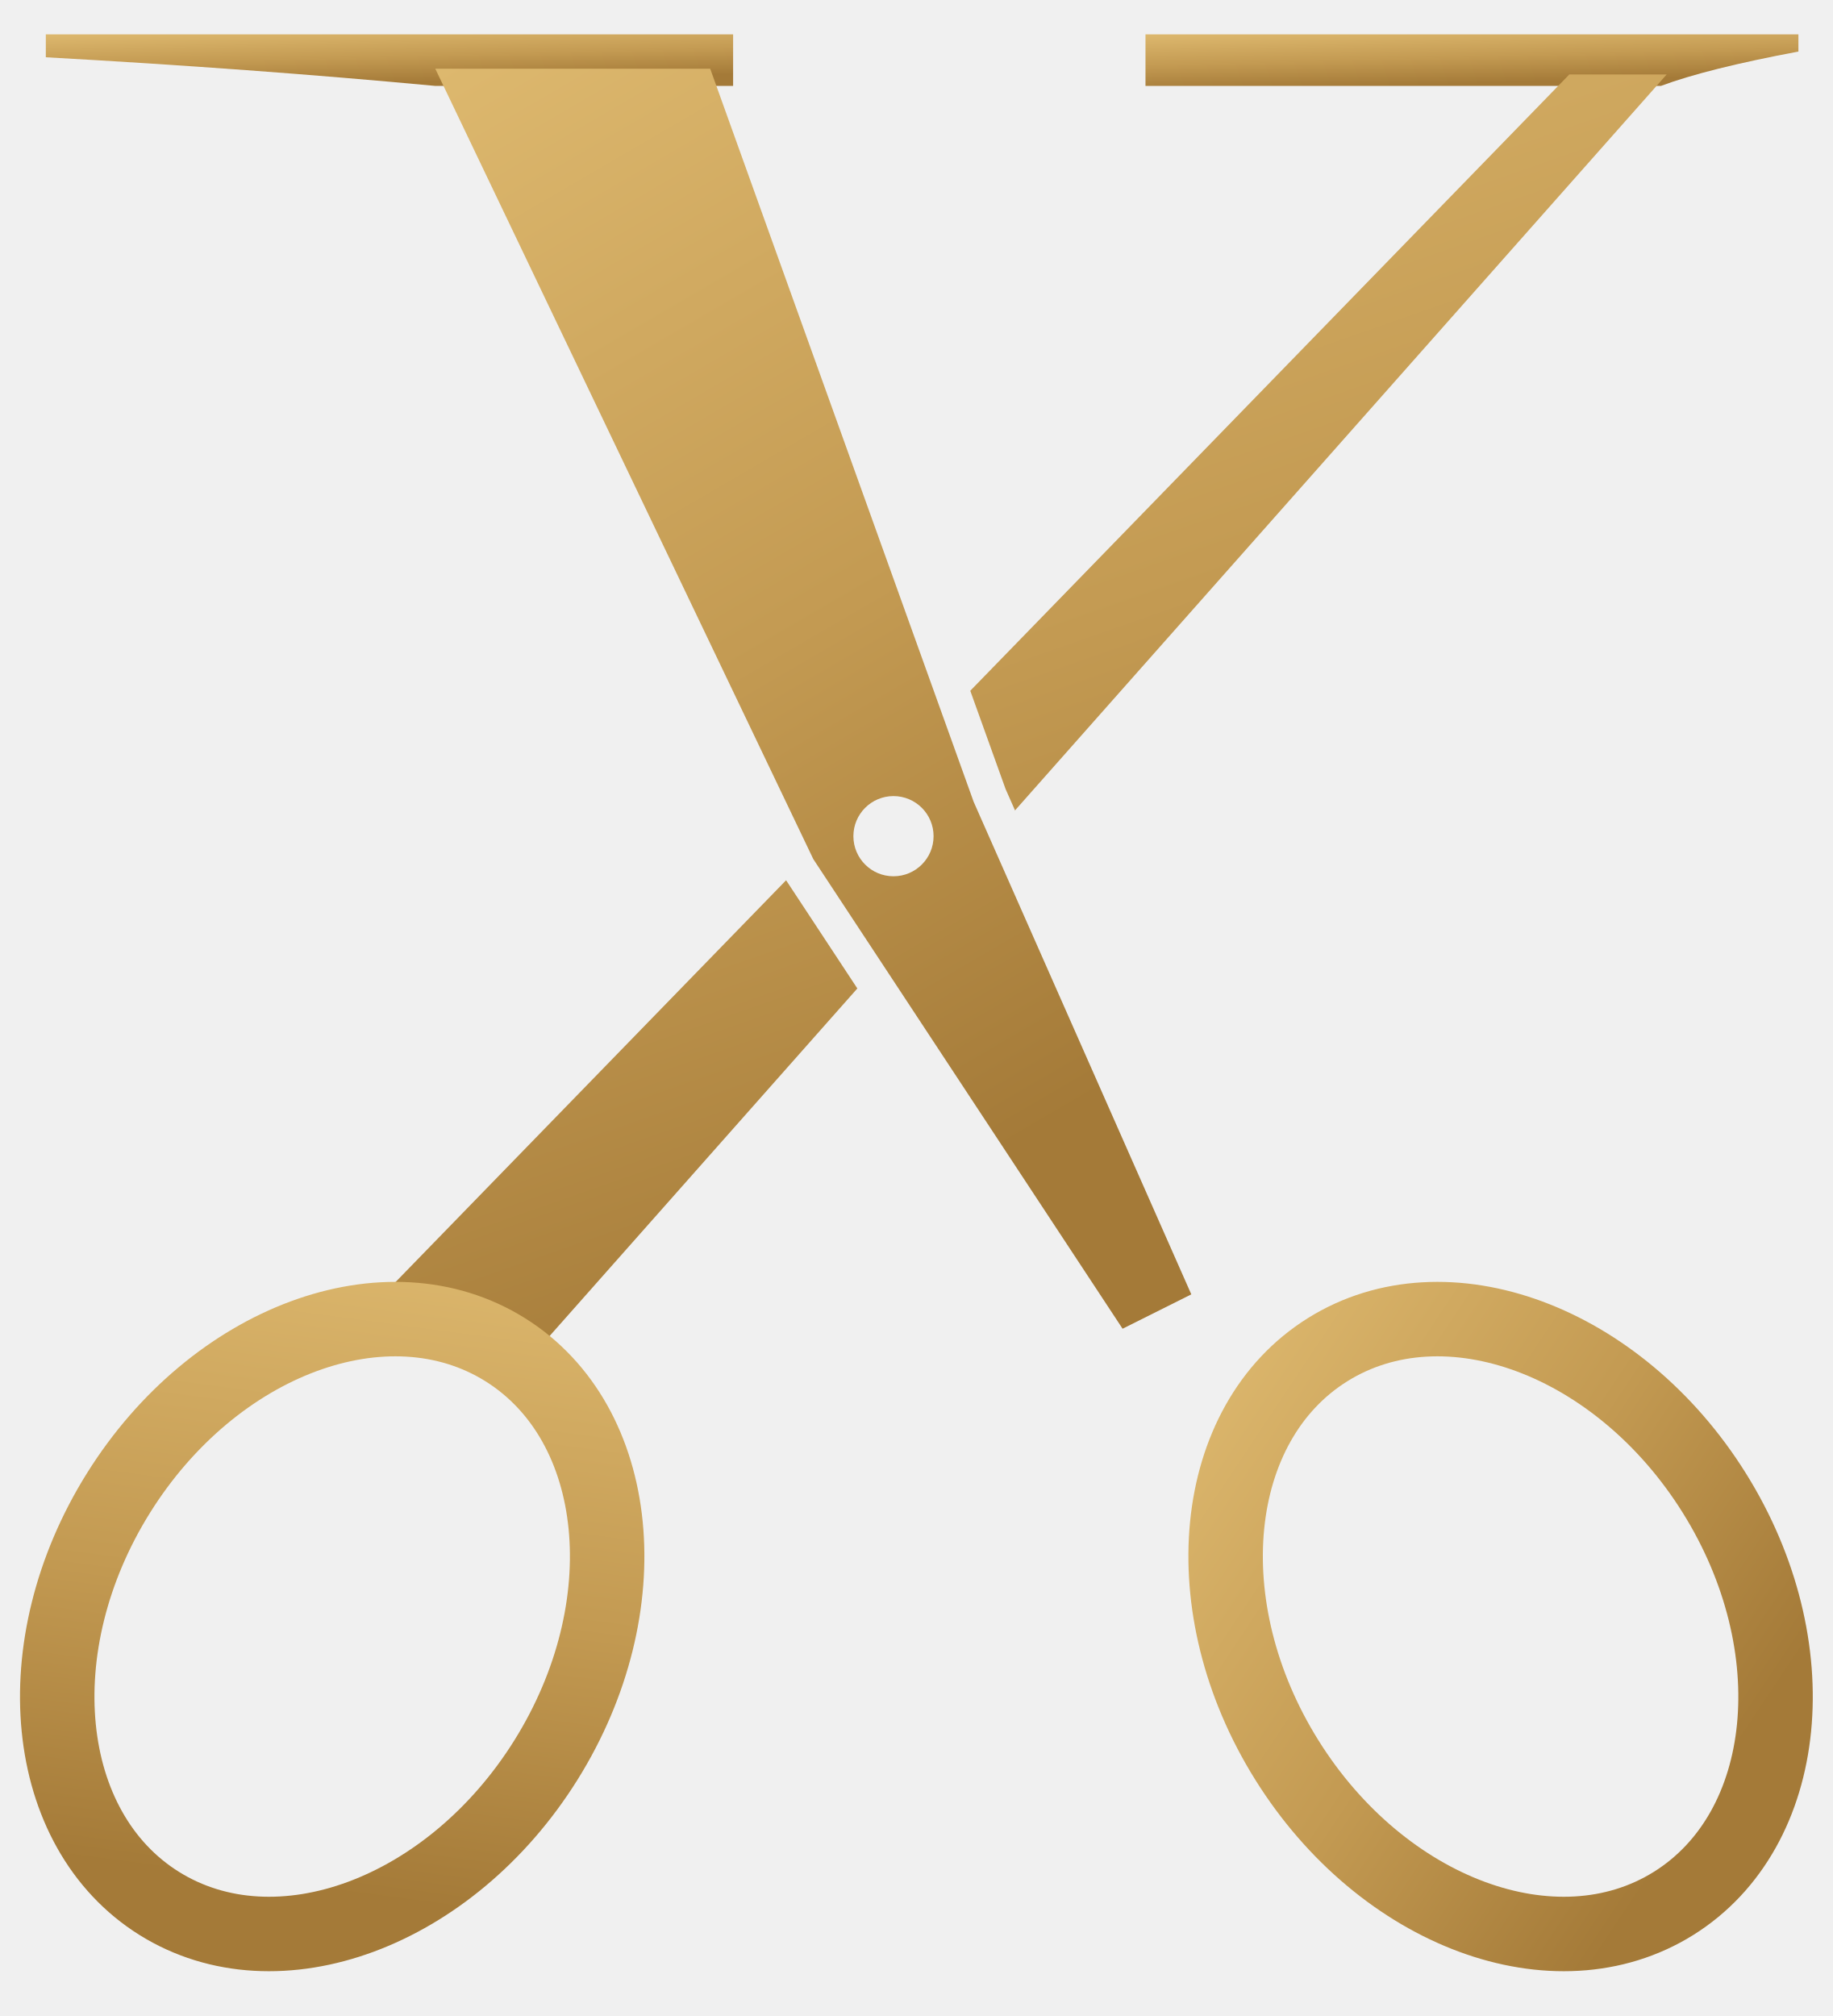
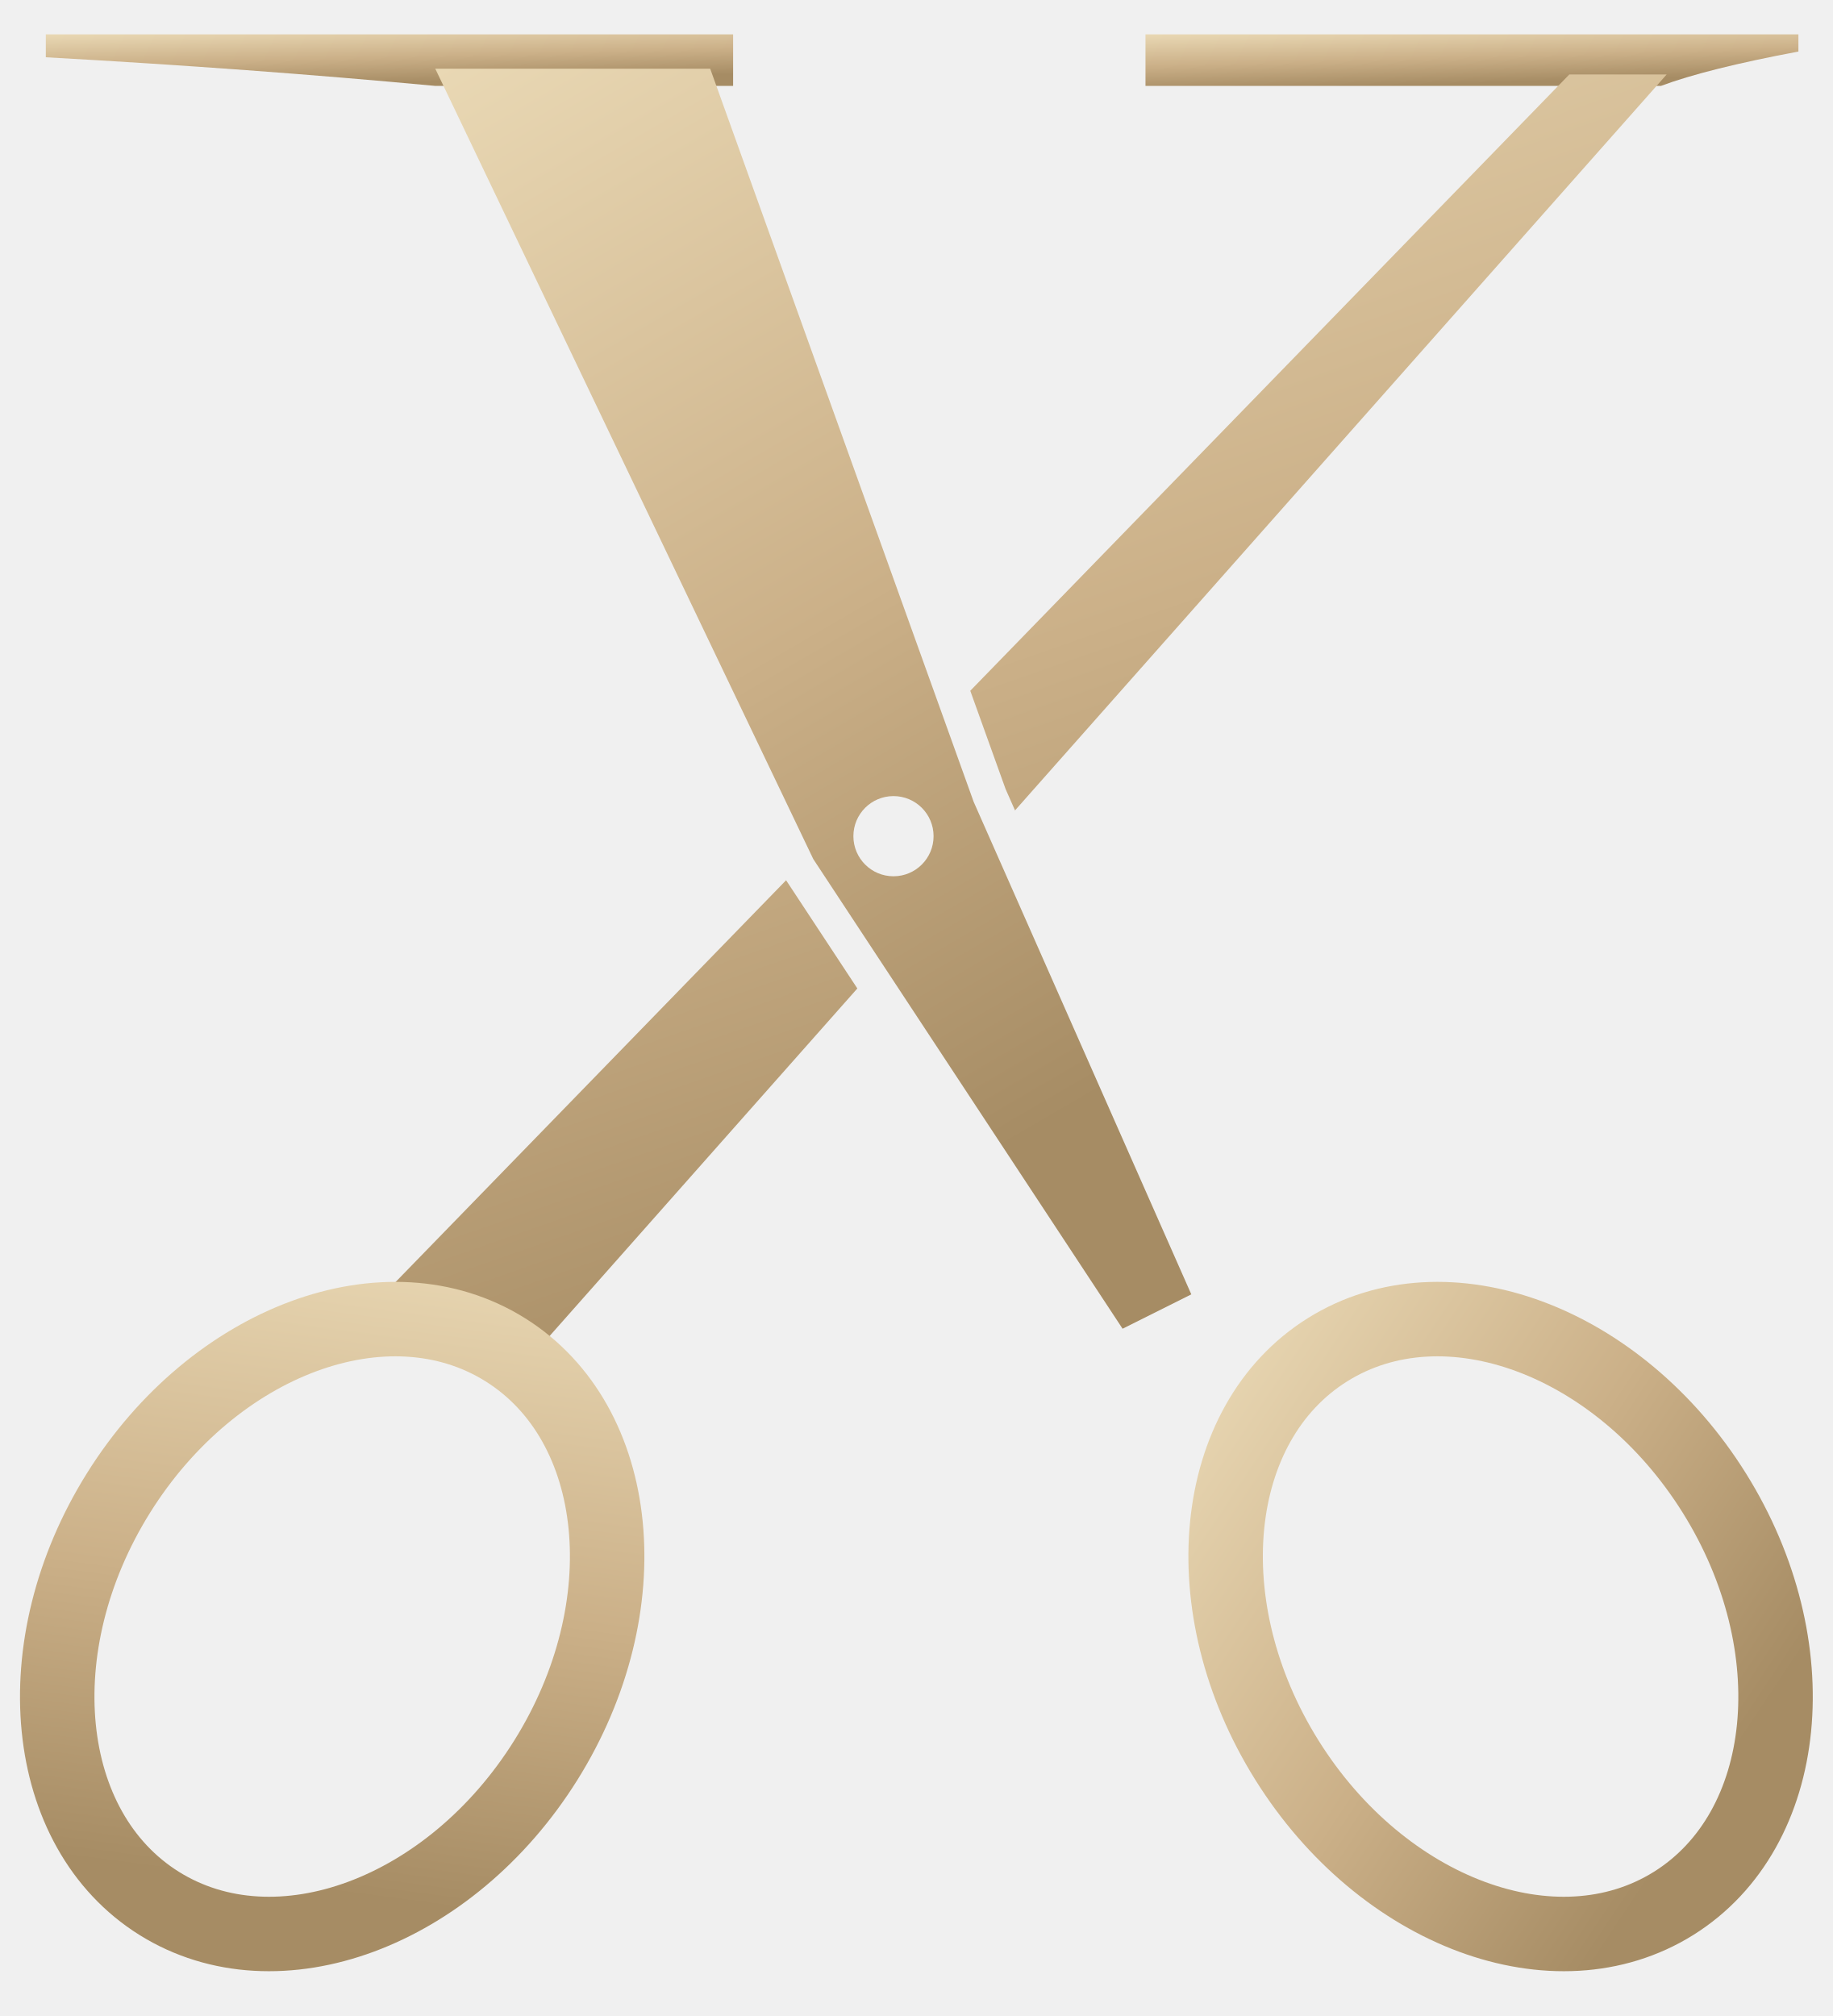
<svg xmlns="http://www.w3.org/2000/svg" viewBox="0 0 320 352">
  <defs>
    <linearGradient id="g" x1="0" y1="0" x2="0.35" y2="1">
-       <stop offset="0" stop-color="#DDB86E" />
-       <stop offset="0.55" stop-color="#C39A52" />
-       <stop offset="1" stop-color="#A47A38" />
+       <stop offset="0" stop-color="#E9D8B4" />
+       <stop offset="0.55" stop-color="#CBB088" />
+       <stop offset="1" stop-color="#A68C64" />
    </linearGradient>
    <mask id="gap" maskUnits="userSpaceOnUse" x="0" y="0" width="320" height="352">
      <rect width="320" height="352" fill="#fff" />
      <path d="M76 12 L124 12 L170 140 L208 226 L196 232 L142 150 Z" fill="#000" stroke="#000" stroke-width="12" stroke-linejoin="round" />
    </mask>
    <mask id="pivot" maskUnits="userSpaceOnUse" x="0" y="0" width="320" height="352">
      <rect width="320" height="352" fill="#fff" />
      <circle cx="156" cy="146" r="7" fill="#000" />
    </mask>
  </defs>
  <g fill="url(#g)">
    <g mask="url(#gap)">
      <path d="M200 6 L314 6 L314 9 Q298 12 290 15 L200 15 Z" />
      <path d="M274 13 L291 13 L90 240 L66 227 Z" />
      <ellipse cx="58" cy="284" rx="44" ry="57" transform="rotate(32 58 284)" fill="none" stroke="url(#g)" stroke-width="13" />
    </g>
    <g mask="url(#pivot)">
      <path d="M8 6 L128 6 L128 15 L124 15 L76 15 Q44 12 8 10 Z" />
      <path d="M76 12 L124 12 L170 140 L208 226 L196 232 L142 150 Z" />
      <ellipse cx="262" cy="284" rx="44" ry="57" transform="rotate(-32 262 284)" fill="none" stroke="url(#g)" stroke-width="13" />
    </g>
  </g>
</svg>
